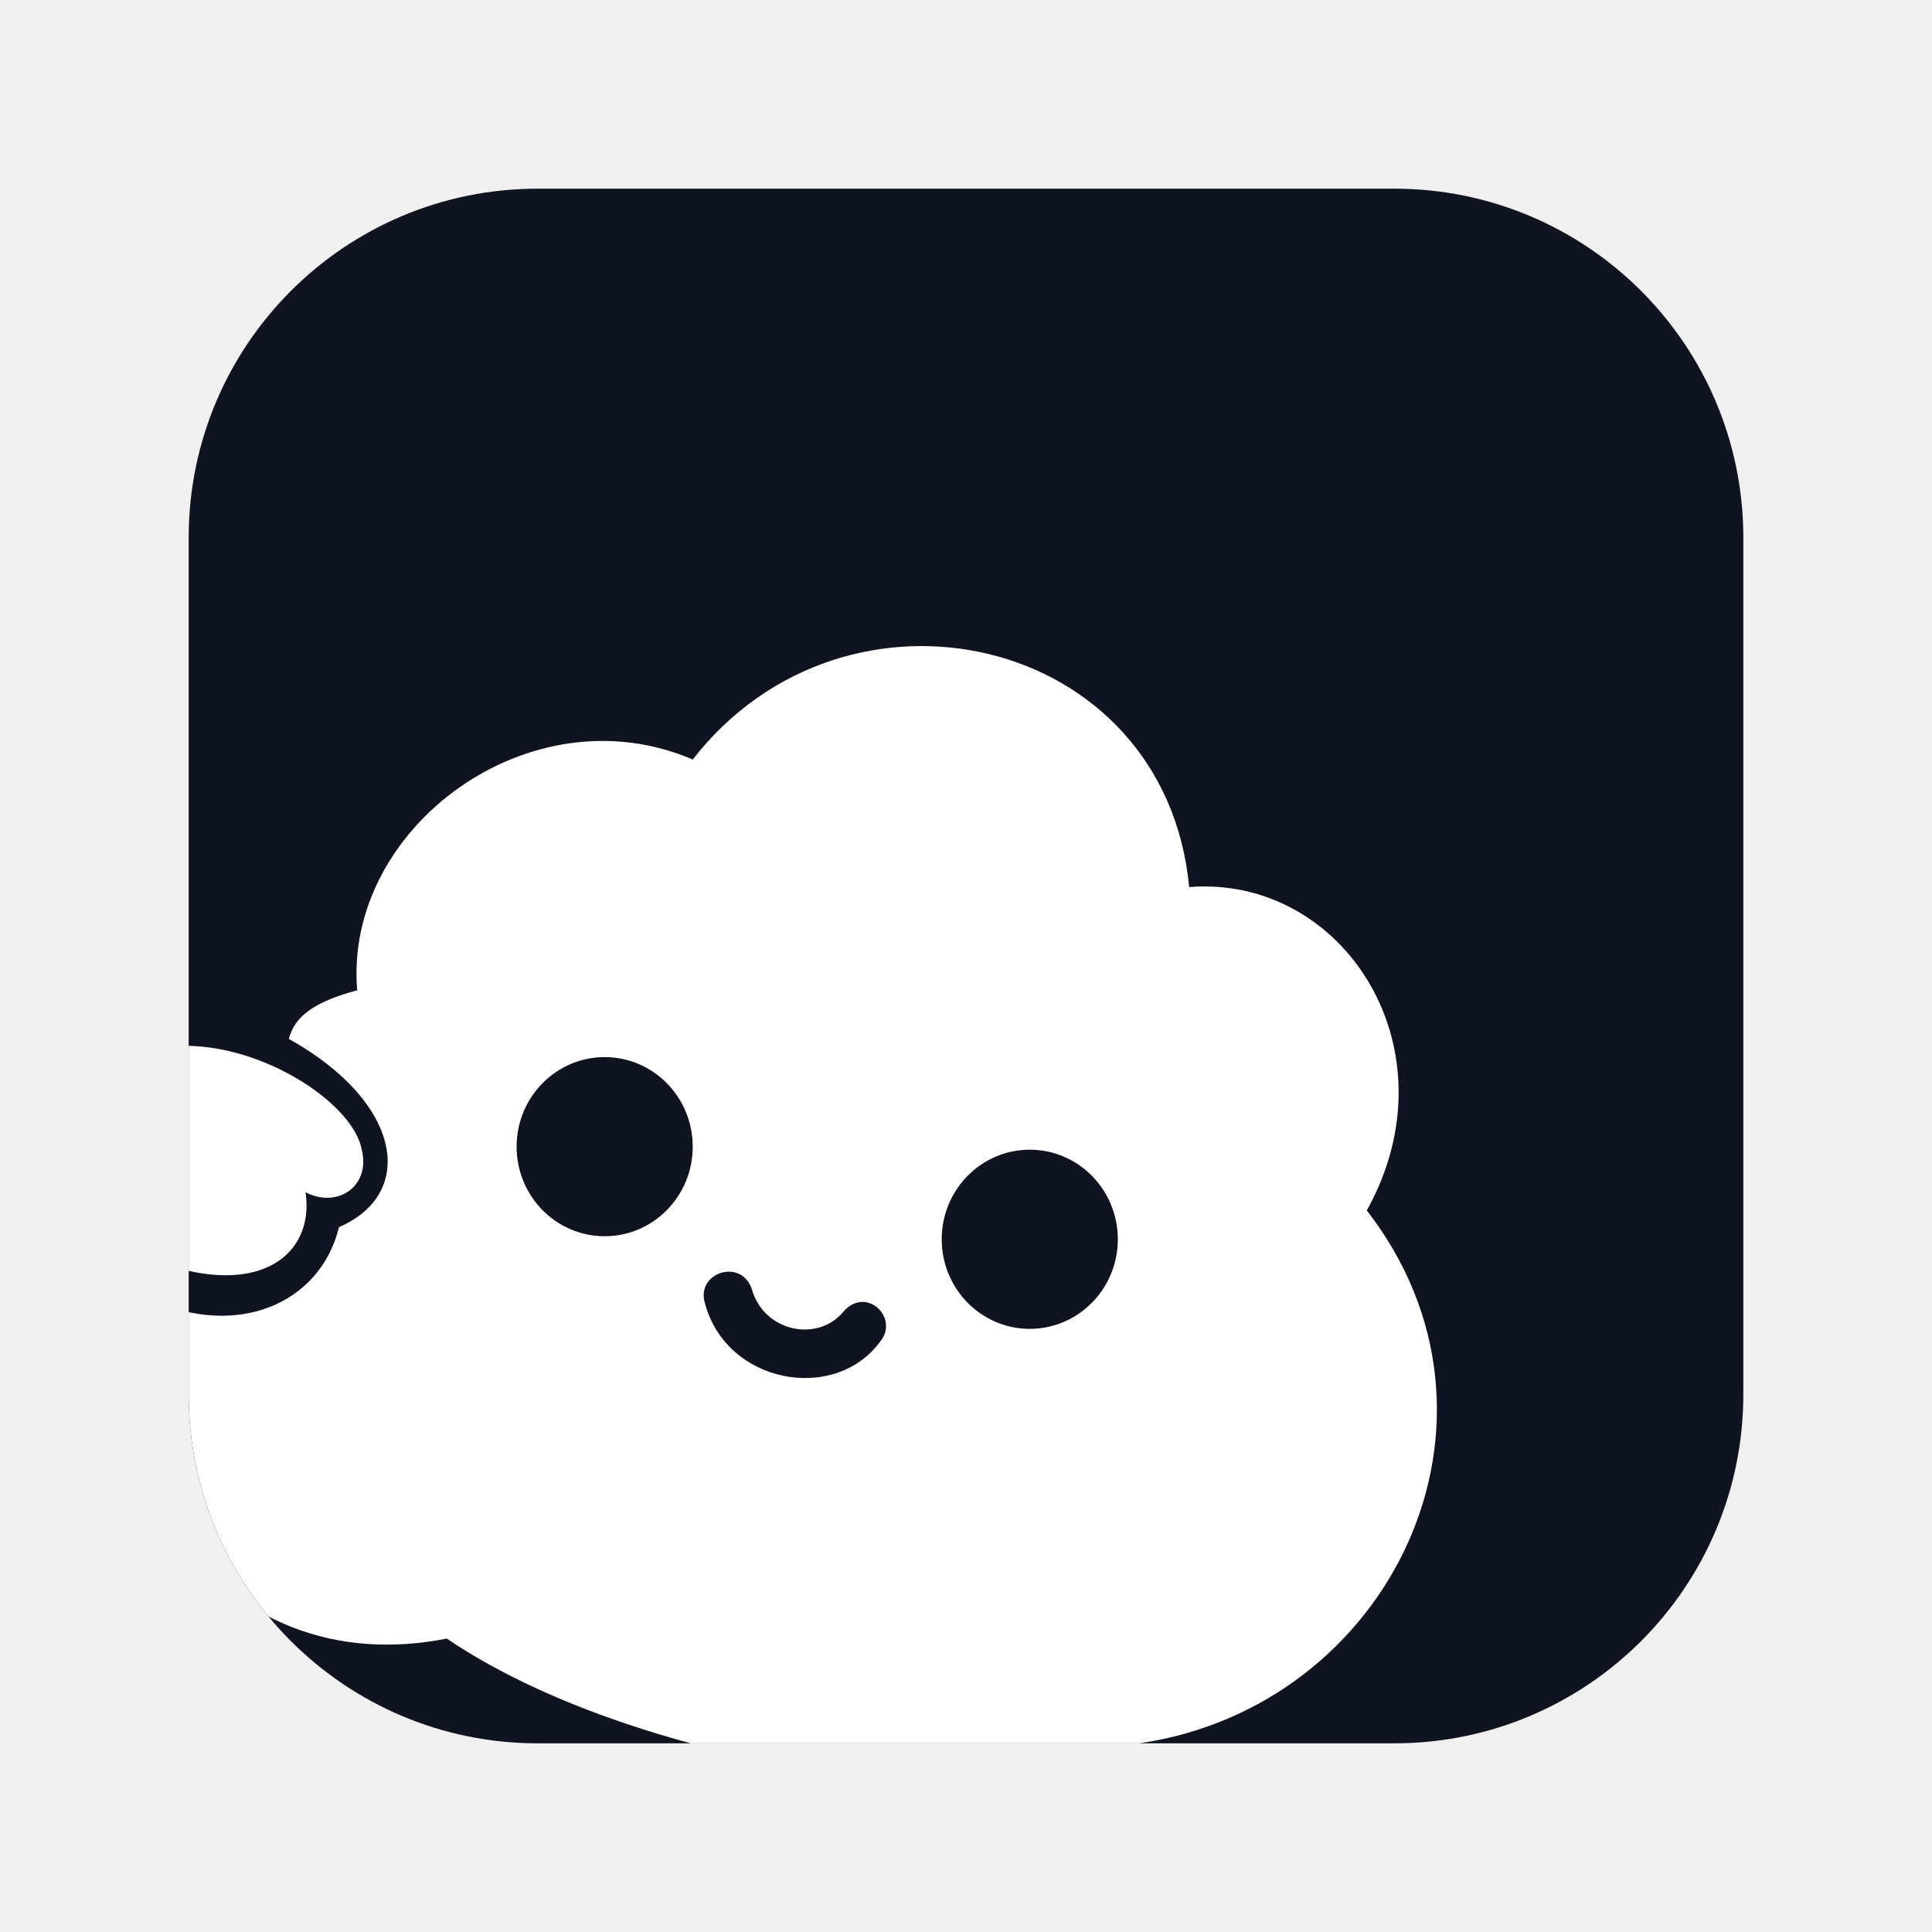
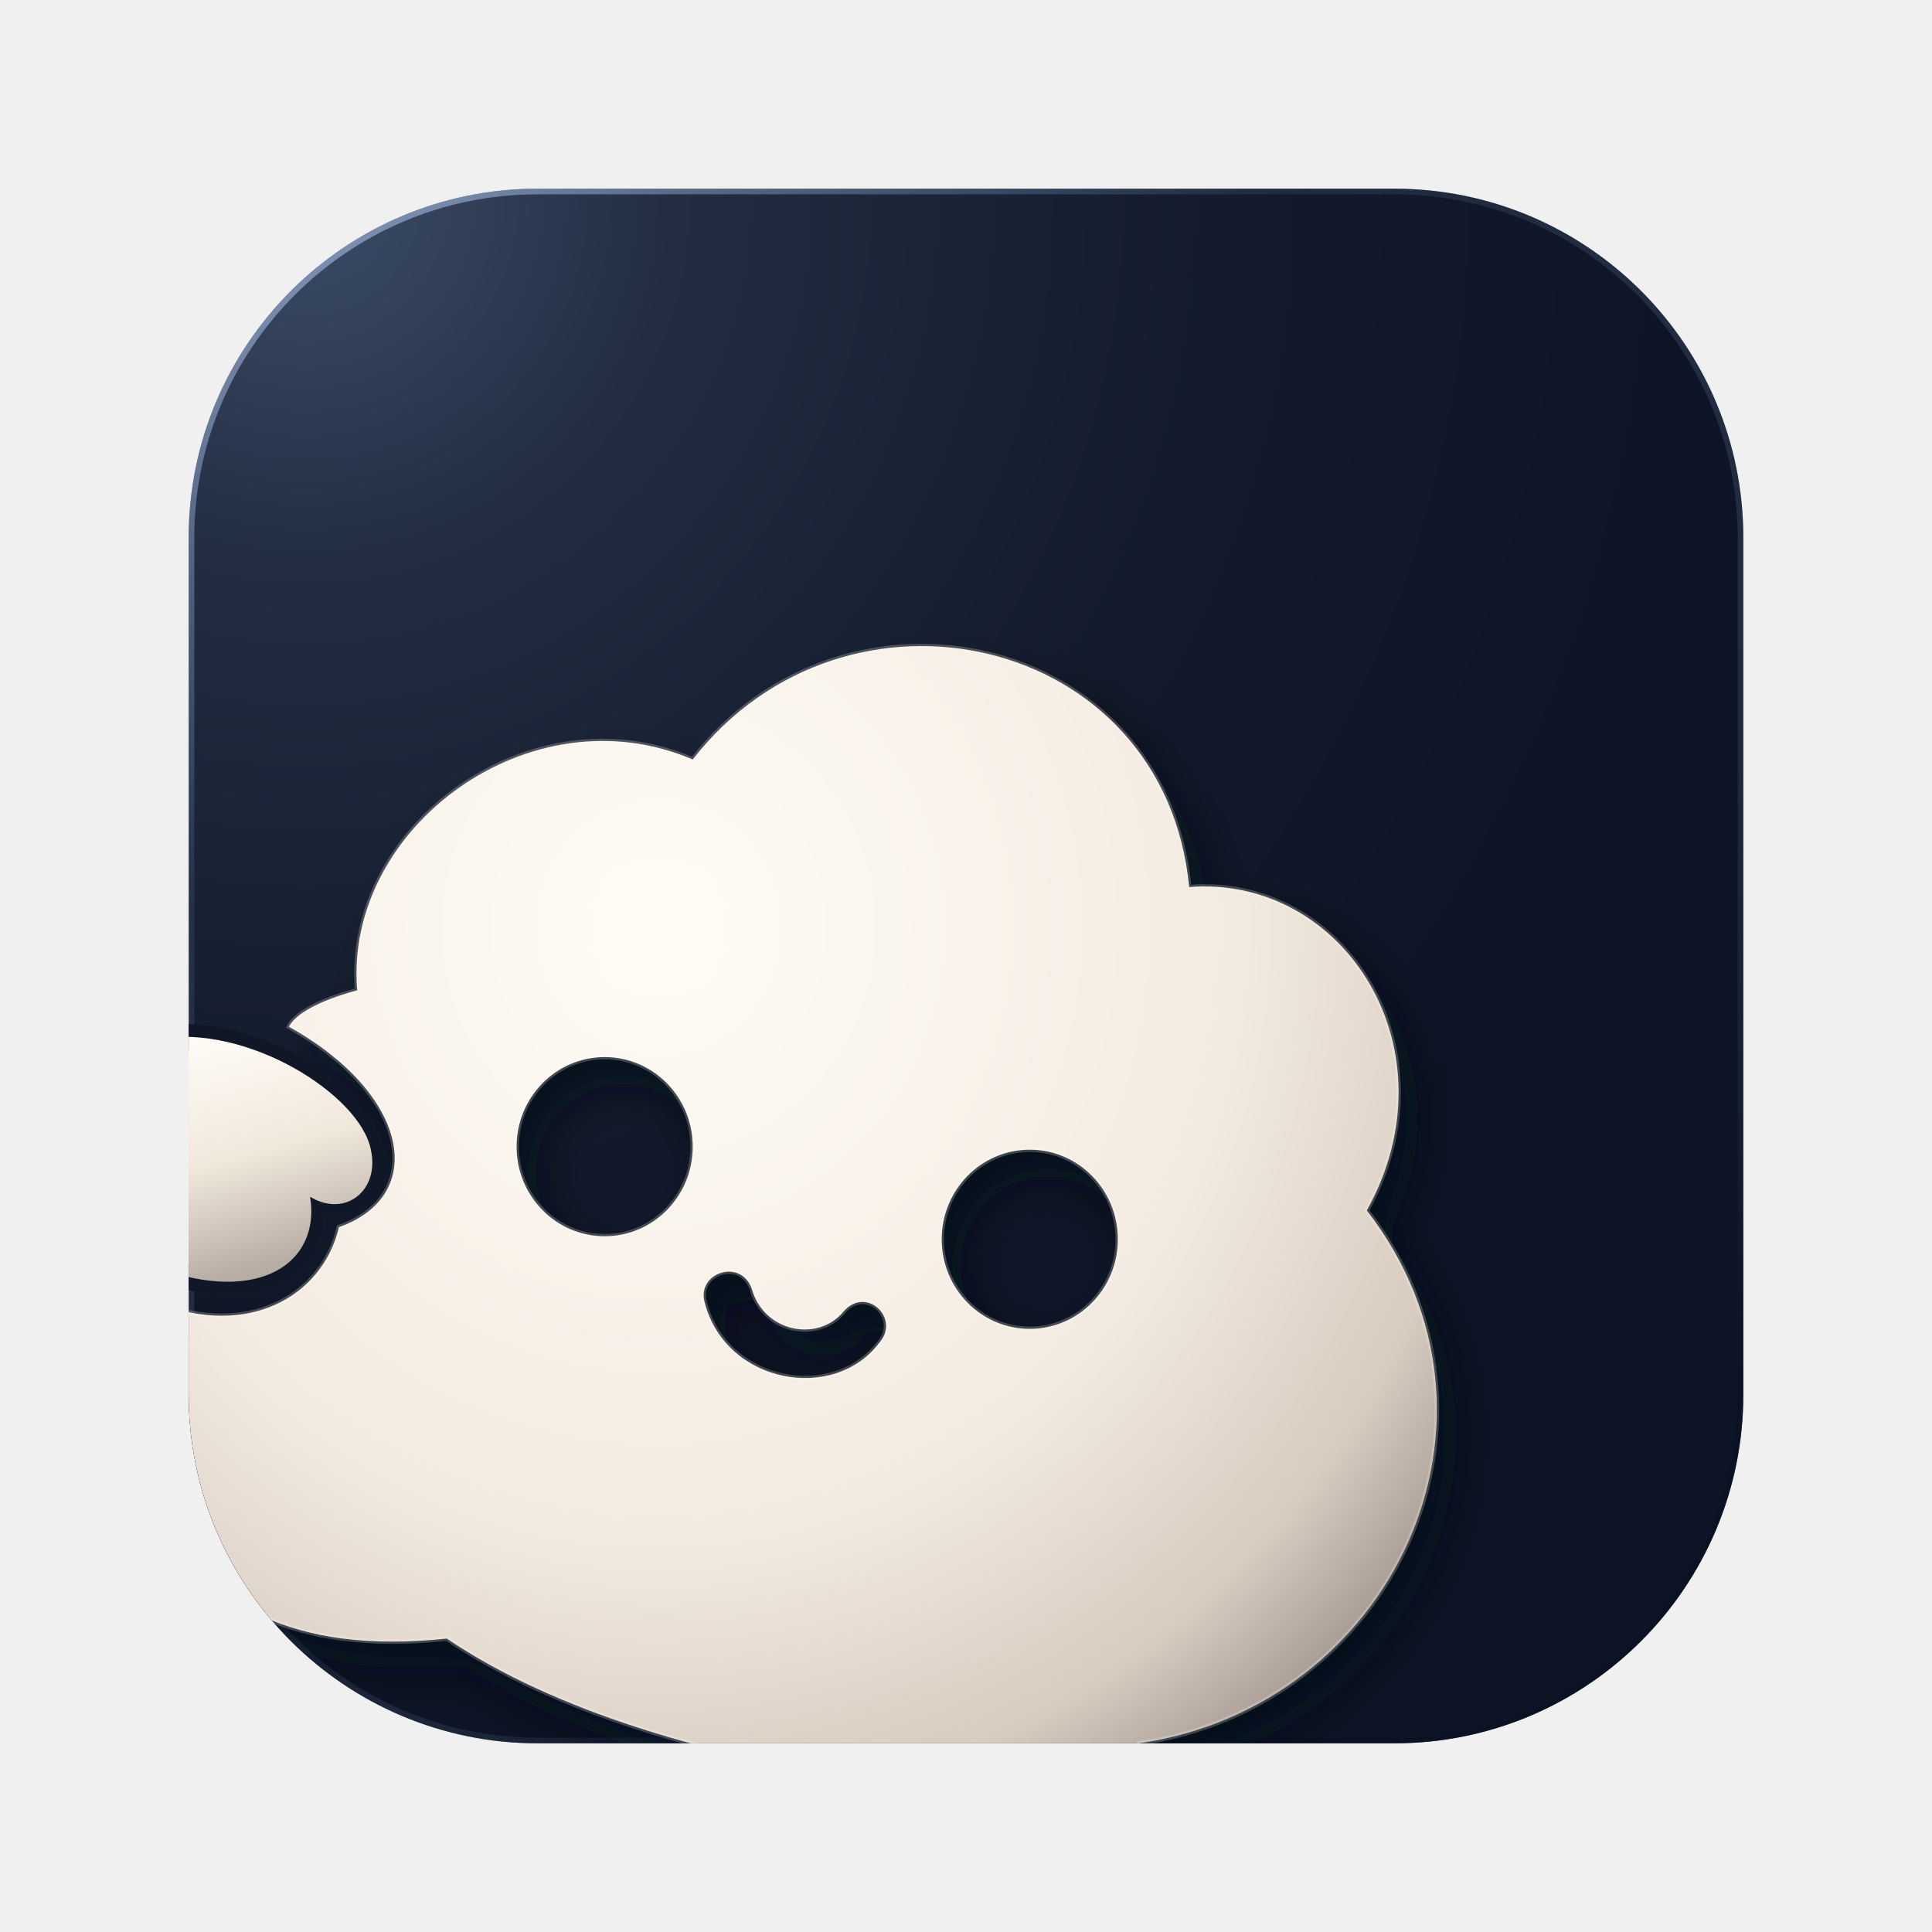
- <svg xmlns="http://www.w3.org/2000/svg" width="1024" height="1024" viewBox="0 0 1024 1024">
+ <svg xmlns="http://www.w3.org/2000/svg" xmlns:xlink="http://www.w3.org/1999/xlink" width="1024" height="1024" viewBox="0 0 1024 1024">
  <defs>
    <clipPath id="tile">
      <rect x="100" y="100" width="824" height="824" rx="185" />
    </clipPath>
+     <radialGradient id="navy" cx="7%" cy="0%" r="96%">
+       <stop stop-color="#3D4D68" />
+       <stop offset=".25" stop-color="#222D42" />
+       <stop offset=".64" stop-color="#121A2B" />
+       <stop offset="1" stop-color="#0D1425" />
+     </radialGradient>
+     <linearGradient id="rim" x2=".65" y2="1">
+       <stop stop-color="#B3C9EF" stop-opacity=".7" />
+       <stop offset=".32" stop-color="#829EC8" stop-opacity=".12" />
+       <stop offset="1" stop-color="#071021" stop-opacity=".55" />
+     </linearGradient>
+     <radialGradient id="porcelain" cx="39%" cy="25%" r="80%" gradientTransform="translate(0 -.04) scale(1 1.16)">
+       <stop stop-color="#FFFCF6" />
+       <stop offset=".57" stop-color="#F3EBE1" />
+       <stop offset=".83" stop-color="#D8CBC0" />
+       <stop offset="1" stop-color="#968B85" />
+     </radialGradient>
+     <linearGradient id="paw-light" x2=".24" y2="1">
+       <stop stop-color="#FFFDF8" />
+       <stop offset=".55" stop-color="#F1E8DC" />
+       <stop offset="1" stop-color="#B8ADA4" />
+     </linearGradient>
+     <filter id="contact" x="-20%" y="-30%" width="150%" height="170%">
+       <feGaussianBlur stdDeviation="14" />
+     </filter>
+     <path id="cloud" fill-rule="evenodd" d="M -20,734          C 39,757 88,730 99,684          C 158,663 145,596 66,552          C 70,544 85,535 111,528          C 102,421 225,330 332,376          C 433,246 643,293 659,460          C 761,452 835,567 776,673          C 883,811 792,1000 626,1024          L 625,1050 H 460          C 345,1034 241,1003 170,955          C 68,966 10,931 -20,875 Z           M 332,631 a 58,59 0 1 0 -116,0 a 58,59 0 1 0 116,0 Z          M 612,692 a 58,59 0 1 0 -116,0 a 58,59 0 1 0 116,0 Z          M 340,734          C 334,714 364,704 371,725          C 379,753 414,760 431,740          C 446,722 469,744 455,760          C 425,800 354,787 340,734 Z" />
+     <path id="paw" d="M -20,560          C 39,550 113,597 120,633          C 126,660 103,678 80,664          C 87,708 46,735 -20,711 Z" />
  </defs>
  <g clip-path="url(#tile)">
-     <rect x="100" y="100" width="824" height="824" fill="#101420" />
-     <g fill="#FFFFFF" transform="translate(100 100) scale(.8046875)">
-       <path fill-rule="evenodd" d="M -20,734          C 39,757 88,730 99,684          C 150,662 141,602 66,560          C 70,544 85,535 111,528          C 102,421 225,330 332,376          C 433,246 643,293 659,460          C 761,452 835,567 776,673          C 883,811 792,1000 626,1024          L 625,1050 H 460          C 345,1034 241,1003 170,955          C 99,969 31,947 -20,875 Z           M 332,631 a 58,59 0 1 0 -116,0 a 58,59 0 1 0 116,0 Z          M 612,692 a 58,59 0 1 0 -116,0 a 58,59 0 1 0 116,0 Z          M 340,734          C 334,714 364,704 371,725          C 379,753 414,760 431,740          C 446,722 469,744 455,760          C 425,800 354,787 340,734 Z" />
-       <path d="M -20,566          C 38,556 108,600 114,633          C 120,657 98,672 77,661          C 83,702 47,731 -20,707 Z" />
+     <rect x="100" y="100" width="824" height="824" fill="url(#navy)" />
+     <rect x="101" y="101" width="822" height="822" rx="184" fill="none" stroke="url(#rim)" stroke-width="4" />
+     <g transform="translate(100 100) scale(.8046875)">
+       <use xlink:href="#cloud" x="12" y="17" fill="#050914" opacity=".72" filter="url(#contact)" />
+       <use xlink:href="#cloud" fill="url(#porcelain)" stroke="#FFF9F0" stroke-opacity=".23" stroke-width="3" />
+       <use xlink:href="#paw" stroke="#101727" stroke-width="17" fill="url(#paw-light)" />
+       <use xlink:href="#paw" fill="url(#paw-light)" />
    </g>
  </g>
</svg>
